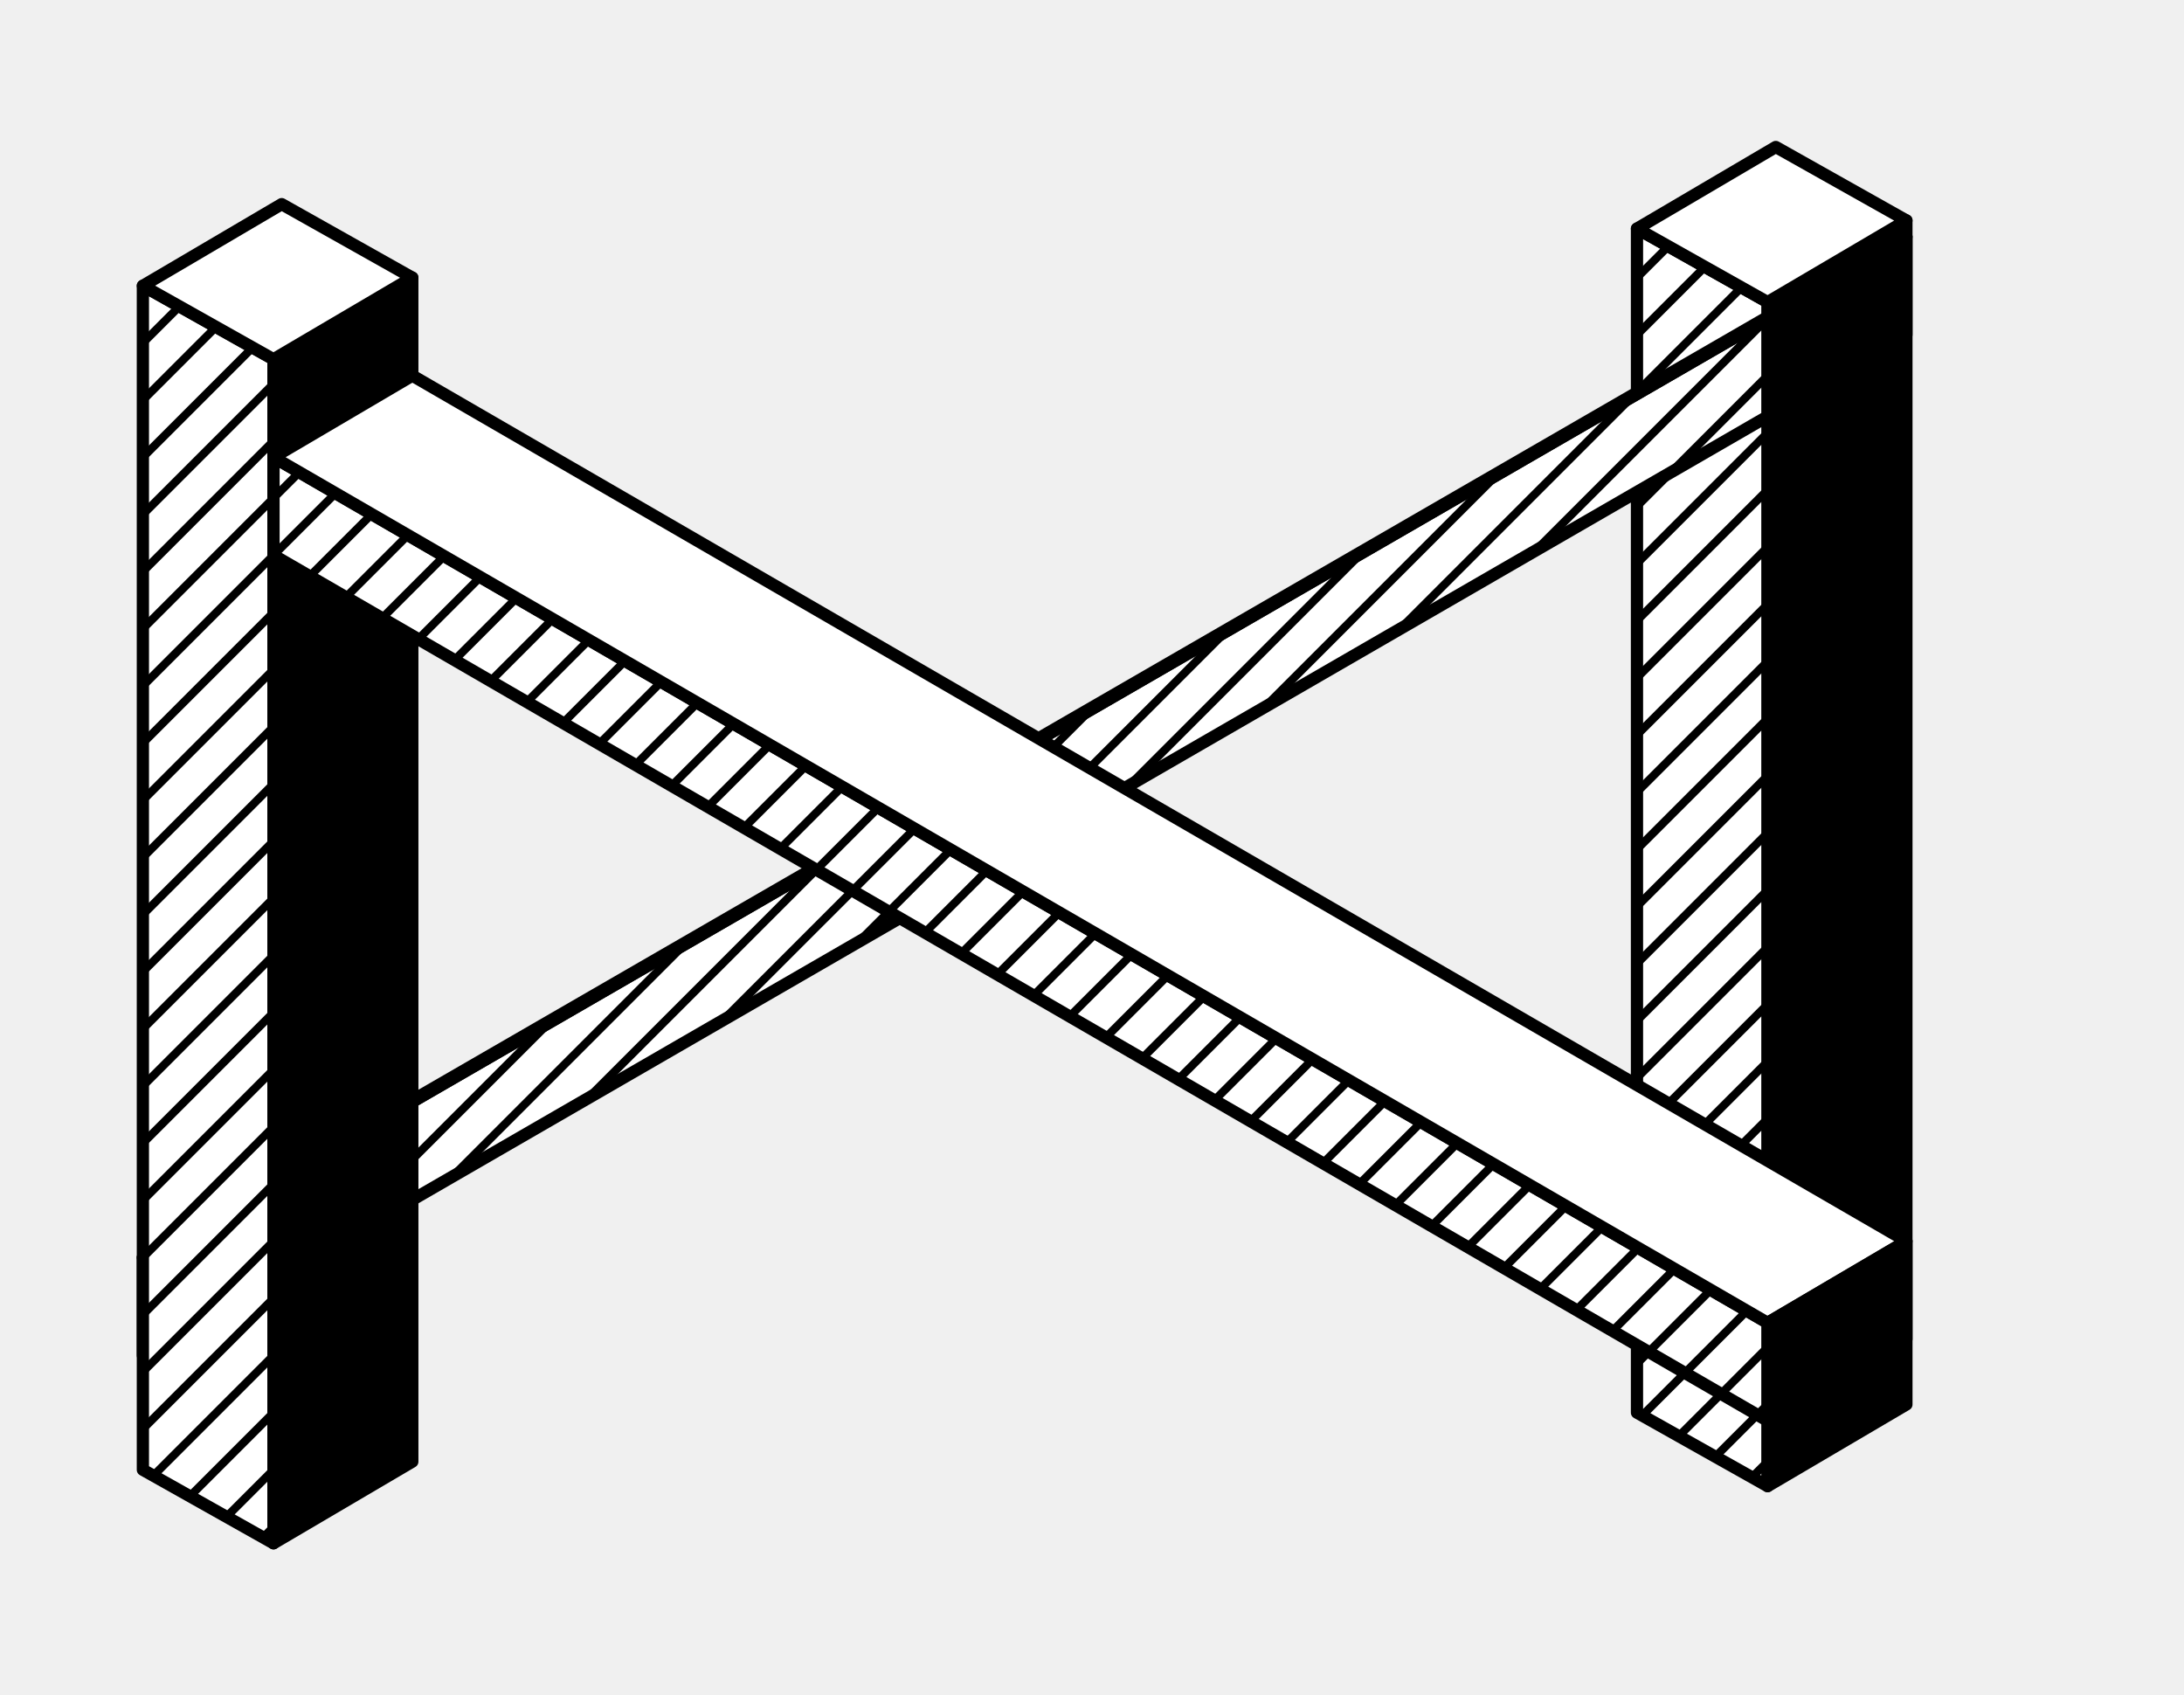
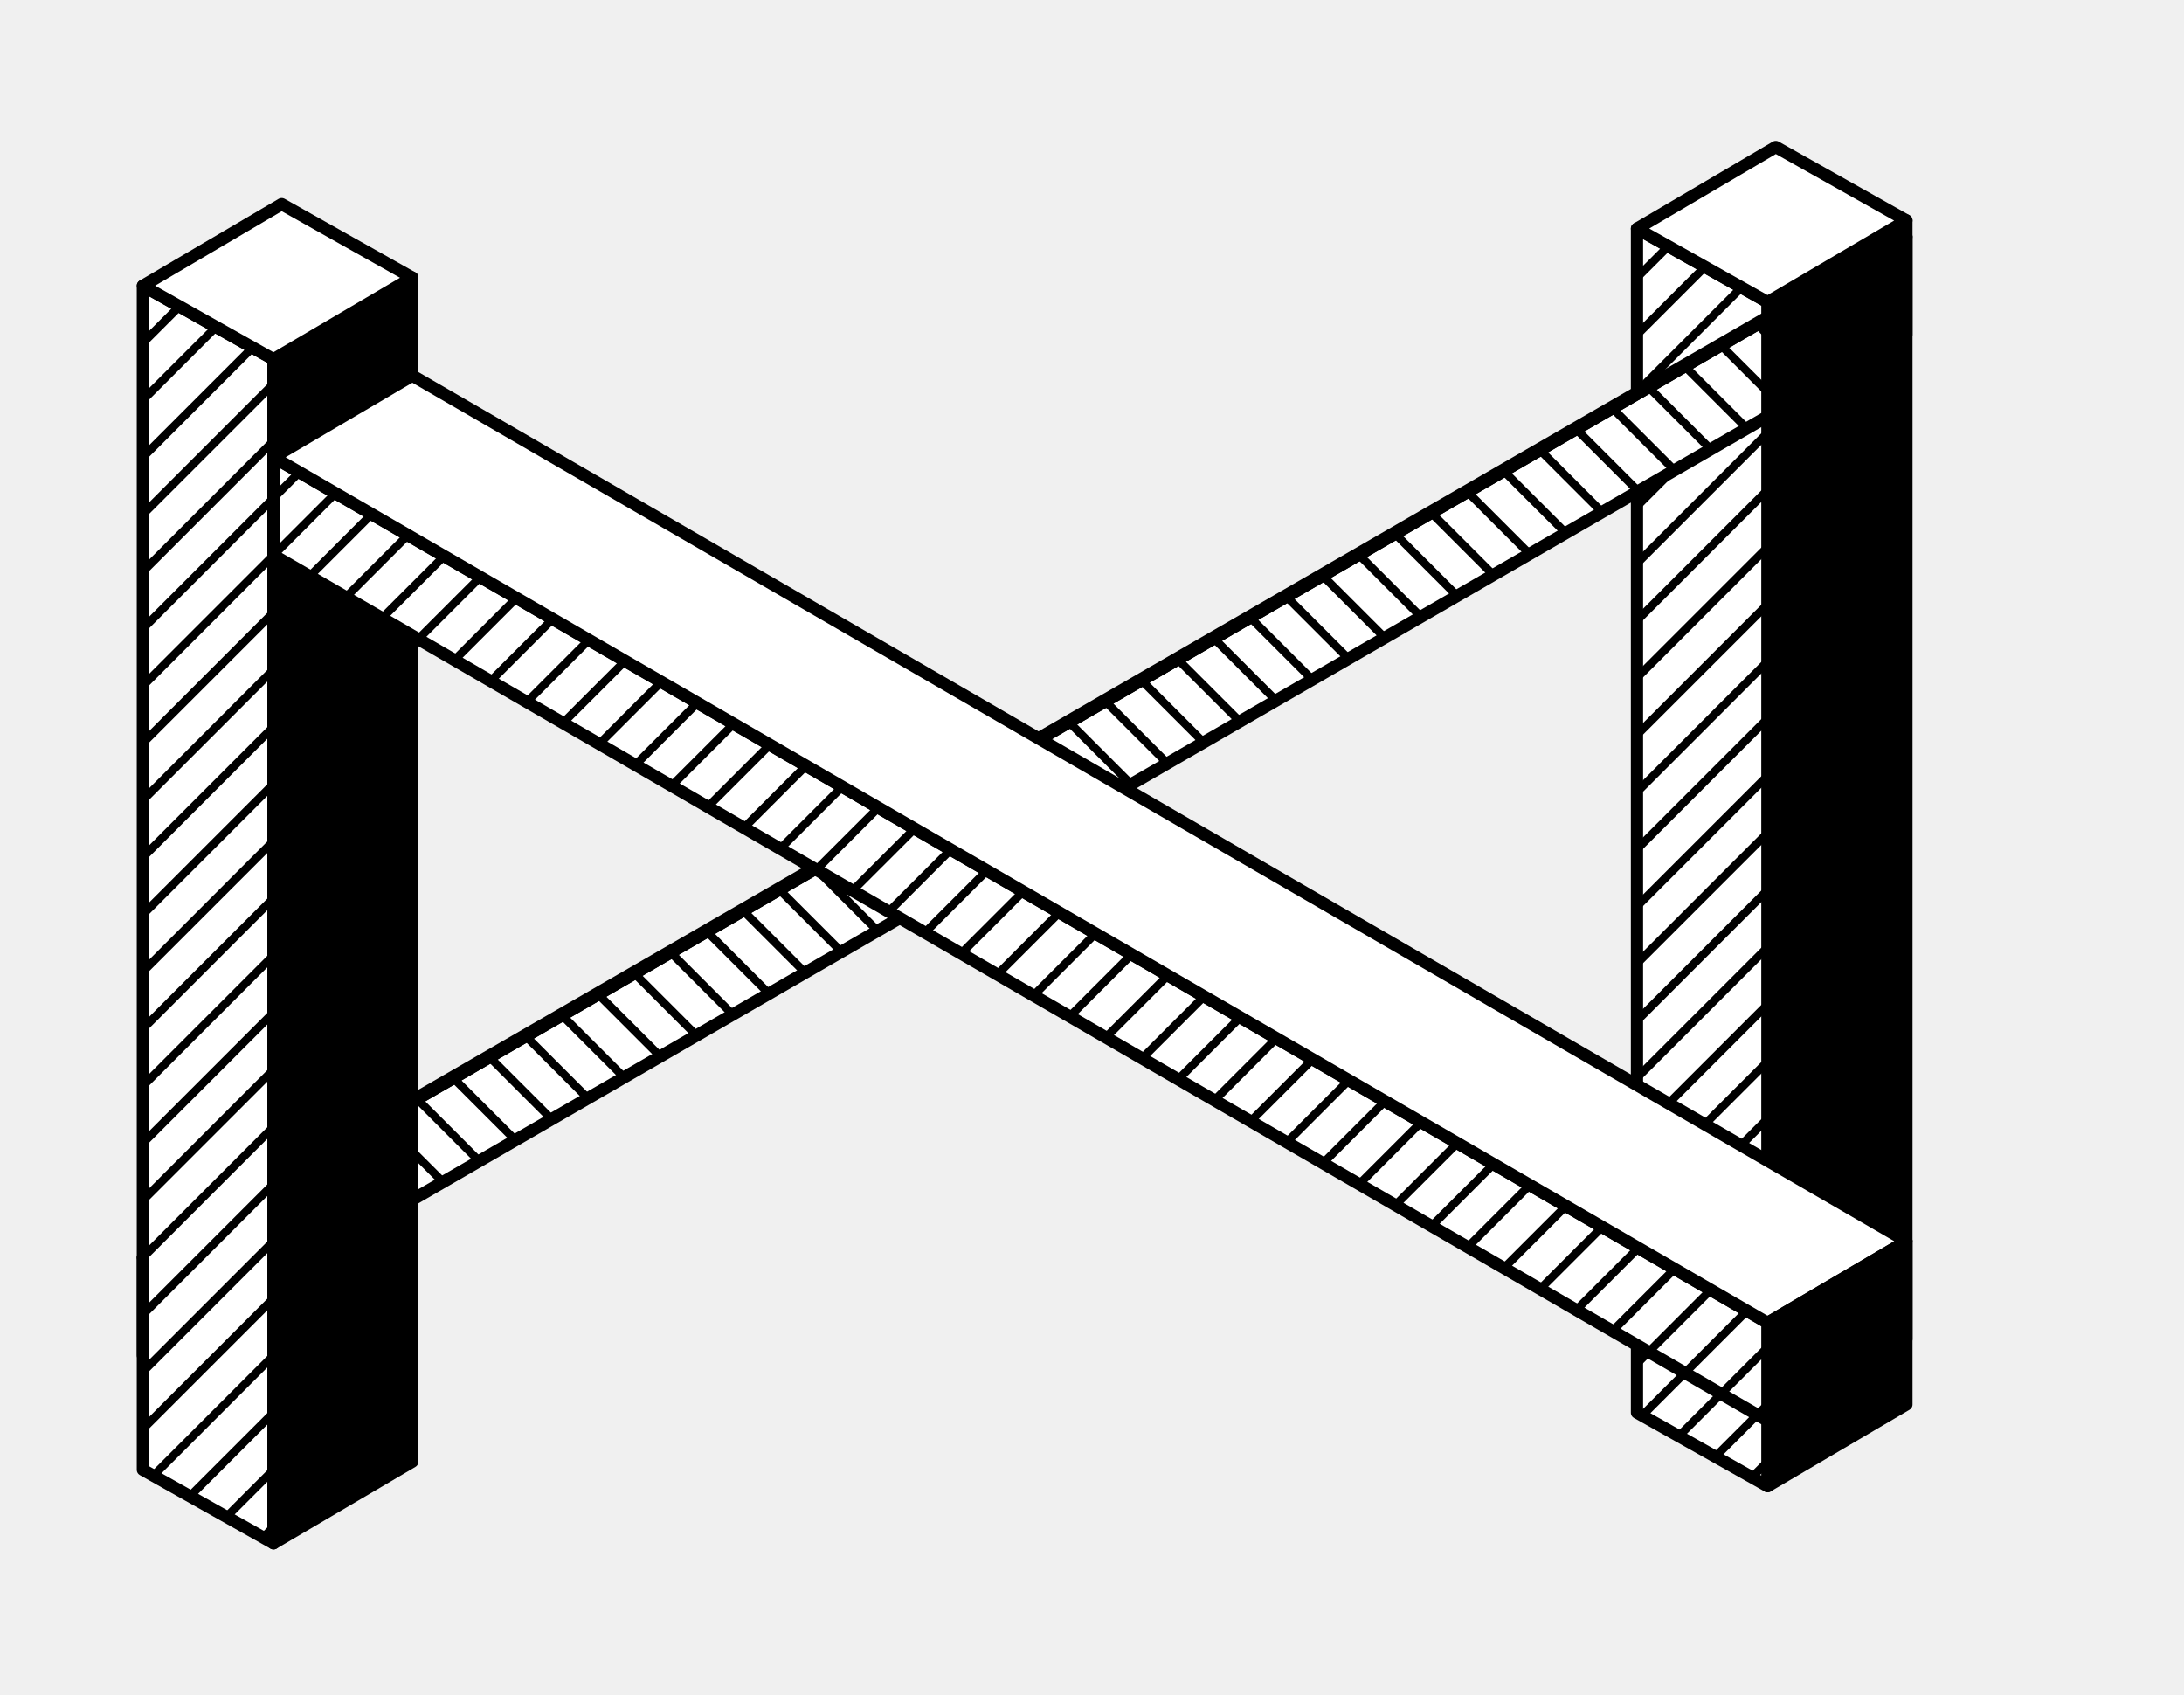
<svg xmlns="http://www.w3.org/2000/svg" viewBox="45 60 535 415" preserveAspectRatio="xMidYMid meet" role="img" aria-label="Impossible Joinery">
  <polygon points="446,116 478,134 478,424 446,406" fill="#fff" stroke="#000" stroke-width="3" stroke-linejoin="round" />
  <path d="M446 128L453.68 120.32 M446 142L462.64 125.36 M446 156L471.6 130.4 M446 170L478 138 M446 184L478 152 M446 198L478 166 M446 212L478 180 M446 226L478 194 M446 240L478 208 M446 254L478 222 M446 268L478 236 M446 282L478 250 M446 296L478 264 M446 310L478 278 M446 324L478 292 M446 338L478 306 M446 352L478 320 M446 366L478 334 M446 380L478 348 M446 394L478 362 M447.28 406.72L478 376 M456.24 411.76L478 390 M465.2 416.8L478 404 M474.16 421.84L478 418" fill="none" stroke="#000" stroke-width="2" />
  <polygon points="478,134 512,114 512,404 478,424" fill="#000" stroke="#000" stroke-width="3" stroke-linejoin="round" />
  <polygon points="446,116 480,96 512,114 478,134" fill="#fff" stroke="#000" stroke-width="3" stroke-linejoin="round" />
  <polygon points="80,392 80,368 478,138 478,162" fill="#fff" stroke="#000" stroke-width="3" stroke-linejoin="round" />
-   <path d="M80 368L80 368 M80 382L113.167 348.833 M89.476 386.524L146.333 329.667 M122.643 367.357L179.5 310.5 M155.81 348.19L212.667 291.333 M188.976 329.024L245.833 272.167 M222.143 309.857L279 253 M255.31 290.69L312.167 233.833 M288.476 271.524L345.333 214.667 M321.643 252.357L378.5 195.5 M354.81 233.19L411.667 176.333 M387.976 214.024L444.833 157.167 M421.143 194.857L478 138 M454.31 175.69L478 152" fill="none" stroke="#000" stroke-width="2" />
+   <path d="M80 388L82.535 390.535 M80 374L91.408 385.408 M85.07 365.07L100.28 380.28 M93.943 359.943L109.153 375.153 M102.815 354.815L118.025 370.025 M111.688 349.688L126.898 364.898 M120.561 344.561L135.771 359.771 M129.433 339.433L144.643 354.643 M138.306 334.306L153.516 349.516 M147.178 329.178L162.389 344.389 M156.051 324.051L171.261 339.261 M164.924 318.924L180.134 334.134 M173.796 313.796L189.006 329.006 M182.669 308.669L197.879 323.879 M191.541 303.541L206.752 318.752 M200.414 298.414L215.624 313.624 M209.287 293.287L224.497 308.497 M218.159 288.159L233.369 303.369 M227.032 283.032L242.242 298.242 M235.904 277.904L251.115 293.115 M244.777 272.777L259.987 287.987 M253.65 267.65L268.86 282.86 M262.522 262.522L277.732 277.732 M271.395 257.395L286.605 272.605 M280.268 252.268L295.478 267.478 M289.14 247.14L304.35 262.35 M298.013 242.013L313.223 257.223 M306.885 236.885L322.096 252.096 M315.758 231.758L330.968 246.968 M324.631 226.631L339.841 241.841 M333.503 221.503L348.713 236.713 M342.376 216.376L357.586 231.586 M351.248 211.248L366.459 226.459 M360.121 206.121L375.331 221.331 M368.994 200.994L384.204 216.204 M377.866 195.866L393.076 211.076 M386.739 190.739L401.949 205.949 M395.611 185.611L410.822 200.822 M404.484 180.484L419.694 195.694 M413.357 175.357L428.567 190.567 M422.229 170.229L437.439 185.439 M431.102 165.102L446.312 180.312 M439.975 159.975L455.185 175.185 M448.847 154.847L464.057 170.057 M457.72 149.72L472.93 164.93 M466.592 144.592L478 156 M475.465 139.465L478 142" fill="none" stroke="#000" stroke-width="2" />
  <polygon points="80,368 114,348 512,118 478,138" fill="#fff" stroke="#000" stroke-width="3" stroke-linejoin="round" />
  <polygon points="478,138 512,118 512,142 478,162" fill="#000" stroke="#000" stroke-width="3" stroke-linejoin="round" />
  <polygon points="80,130 112,148 112,438 80,420" fill="#fff" stroke="#000" stroke-width="3" stroke-linejoin="round" />
  <path d="M80 130L80 130 M80 144L88.96 135.04 M80 158L97.92 140.08 M80 172L106.88 145.12 M80 186L112 154 M80 200L112 168 M80 214L112 182 M80 228L112 196 M80 242L112 210 M80 256L112 224 M80 270L112 238 M80 284L112 252 M80 298L112 266 M80 312L112 280 M80 326L112 294 M80 340L112 308 M80 354L112 322 M80 368L112 336 M80 382L112 350 M80 396L112 364 M80 410L112 378 M82.56 421.44L112 392 M91.52 426.48L112 406 M100.48 431.52L112 420 M109.44 436.56L112 434" fill="none" stroke="#000" stroke-width="2" />
  <polygon points="112,148 146,128 146,418 112,438" fill="#000" stroke="#000" stroke-width="3" stroke-linejoin="round" />
  <polygon points="80,130 114,110 146,128 112,148" fill="#fff" stroke="#000" stroke-width="3" stroke-linejoin="round" />
  <polygon points="112,172 112,196 478,408 478,384" fill="#fff" stroke="#000" stroke-width="3" stroke-linejoin="round" />
  <path d="M112 182L118.332 175.668 M112 196L127.197 180.803 M120.865 201.135L136.062 185.938 M129.73 206.27L144.927 191.073 M138.595 211.405L153.792 196.208 M147.46 216.54L162.657 201.343 M156.325 221.675L171.522 206.478 M165.19 226.81L180.388 211.612 M174.055 231.945L189.253 216.747 M182.92 237.08L198.118 221.882 M191.785 242.215L206.983 227.017 M200.651 247.349L215.848 232.152 M209.516 252.484L224.713 237.287 M218.381 257.619L233.578 242.422 M227.246 262.754L242.443 247.557 M236.111 267.889L251.308 252.692 M244.976 273.024L260.173 257.827 M253.841 278.159L269.038 262.962 M262.706 283.294L277.903 268.097 M271.571 288.429L286.768 273.232 M280.436 293.564L295.633 278.367 M289.301 298.699L304.498 283.502 M298.166 303.834L313.363 288.637 M307.031 308.969L322.228 293.772 M315.896 314.104L331.093 298.907 M324.761 319.239L339.958 304.042 M333.626 324.374L348.824 309.176 M342.491 329.509L357.689 314.311 M351.356 334.644L366.554 319.446 M360.221 339.779L375.419 324.581 M369.087 344.913L384.284 329.716 M377.952 350.048L393.149 334.851 M386.817 355.183L402.014 339.986 M395.682 360.318L410.879 345.121 M404.547 365.453L419.744 350.256 M413.412 370.588L428.609 355.391 M422.277 375.723L437.474 360.526 M431.142 380.858L446.339 365.661 M440.007 385.993L455.204 370.796 M448.872 391.128L464.069 375.931 M457.737 396.263L472.934 381.066 M466.602 401.398L478 390 M475.467 406.533L478 404" fill="none" stroke="#000" stroke-width="2" />
  <polygon points="112,172 146,152 512,364 478,384" fill="#fff" stroke="#000" stroke-width="3" stroke-linejoin="round" />
  <polygon points="478,384 512,364 512,388 478,408" fill="#000" stroke="#000" stroke-width="3" stroke-linejoin="round" />
</svg>
